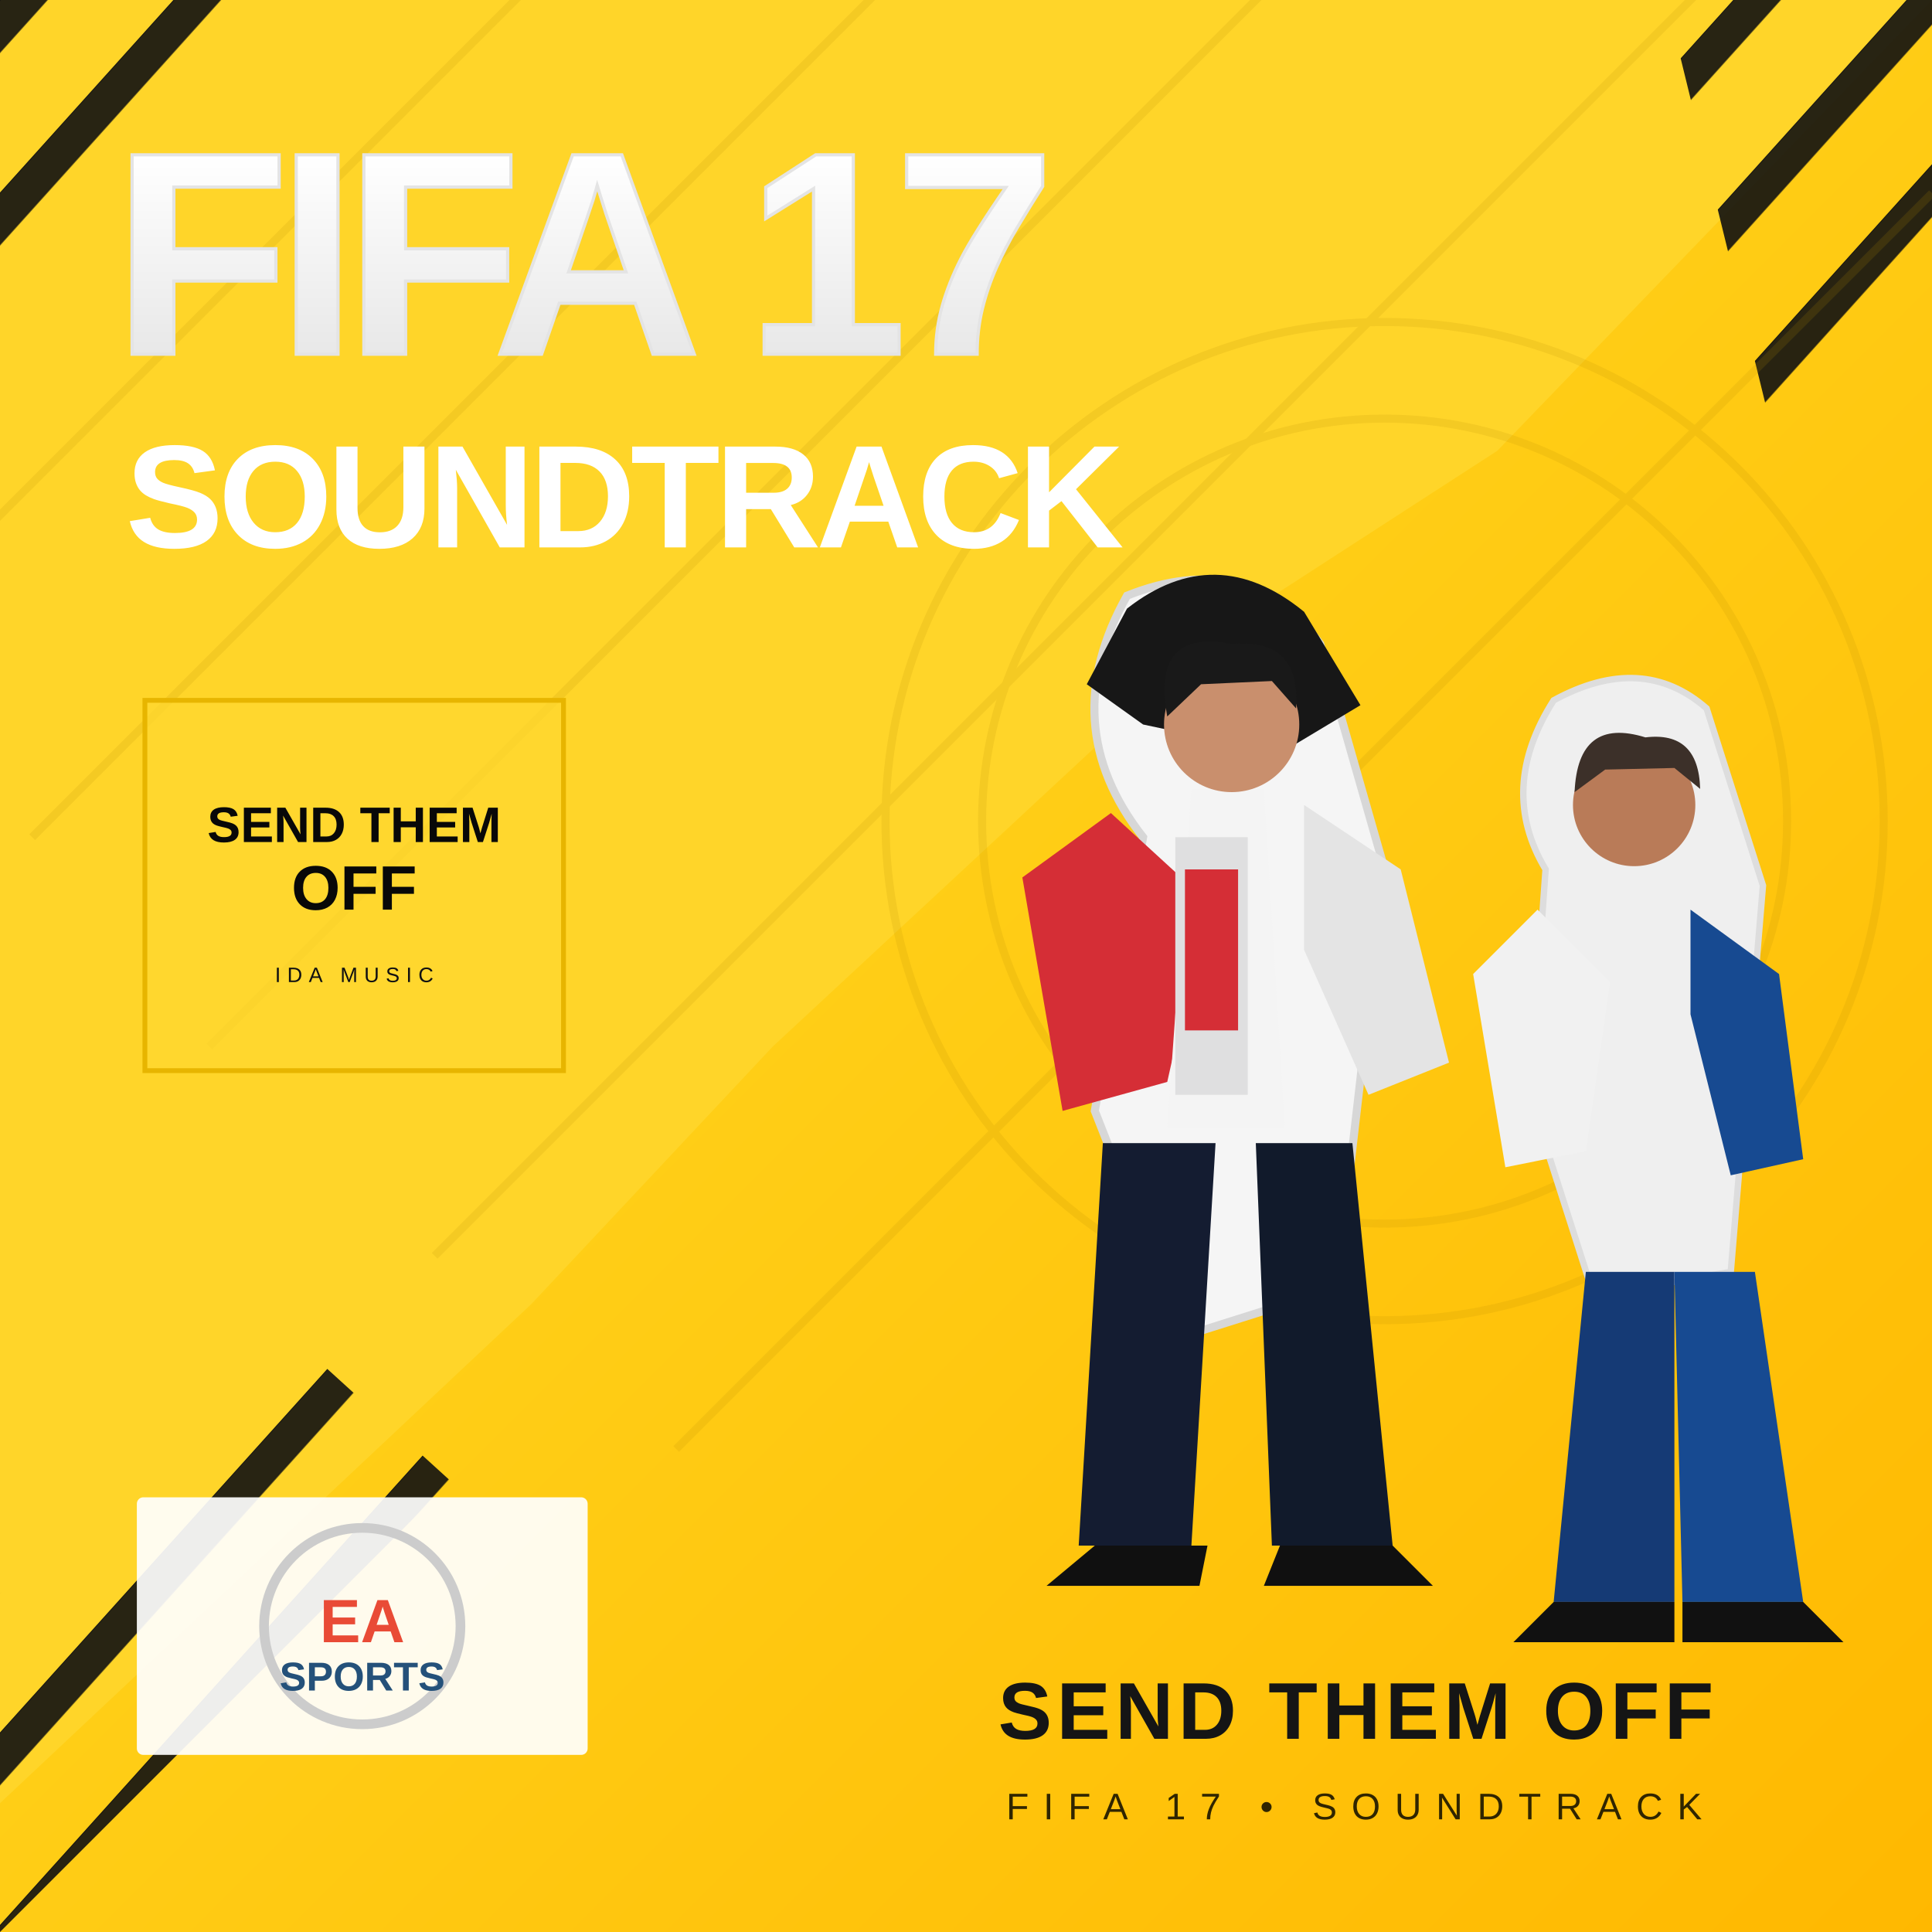
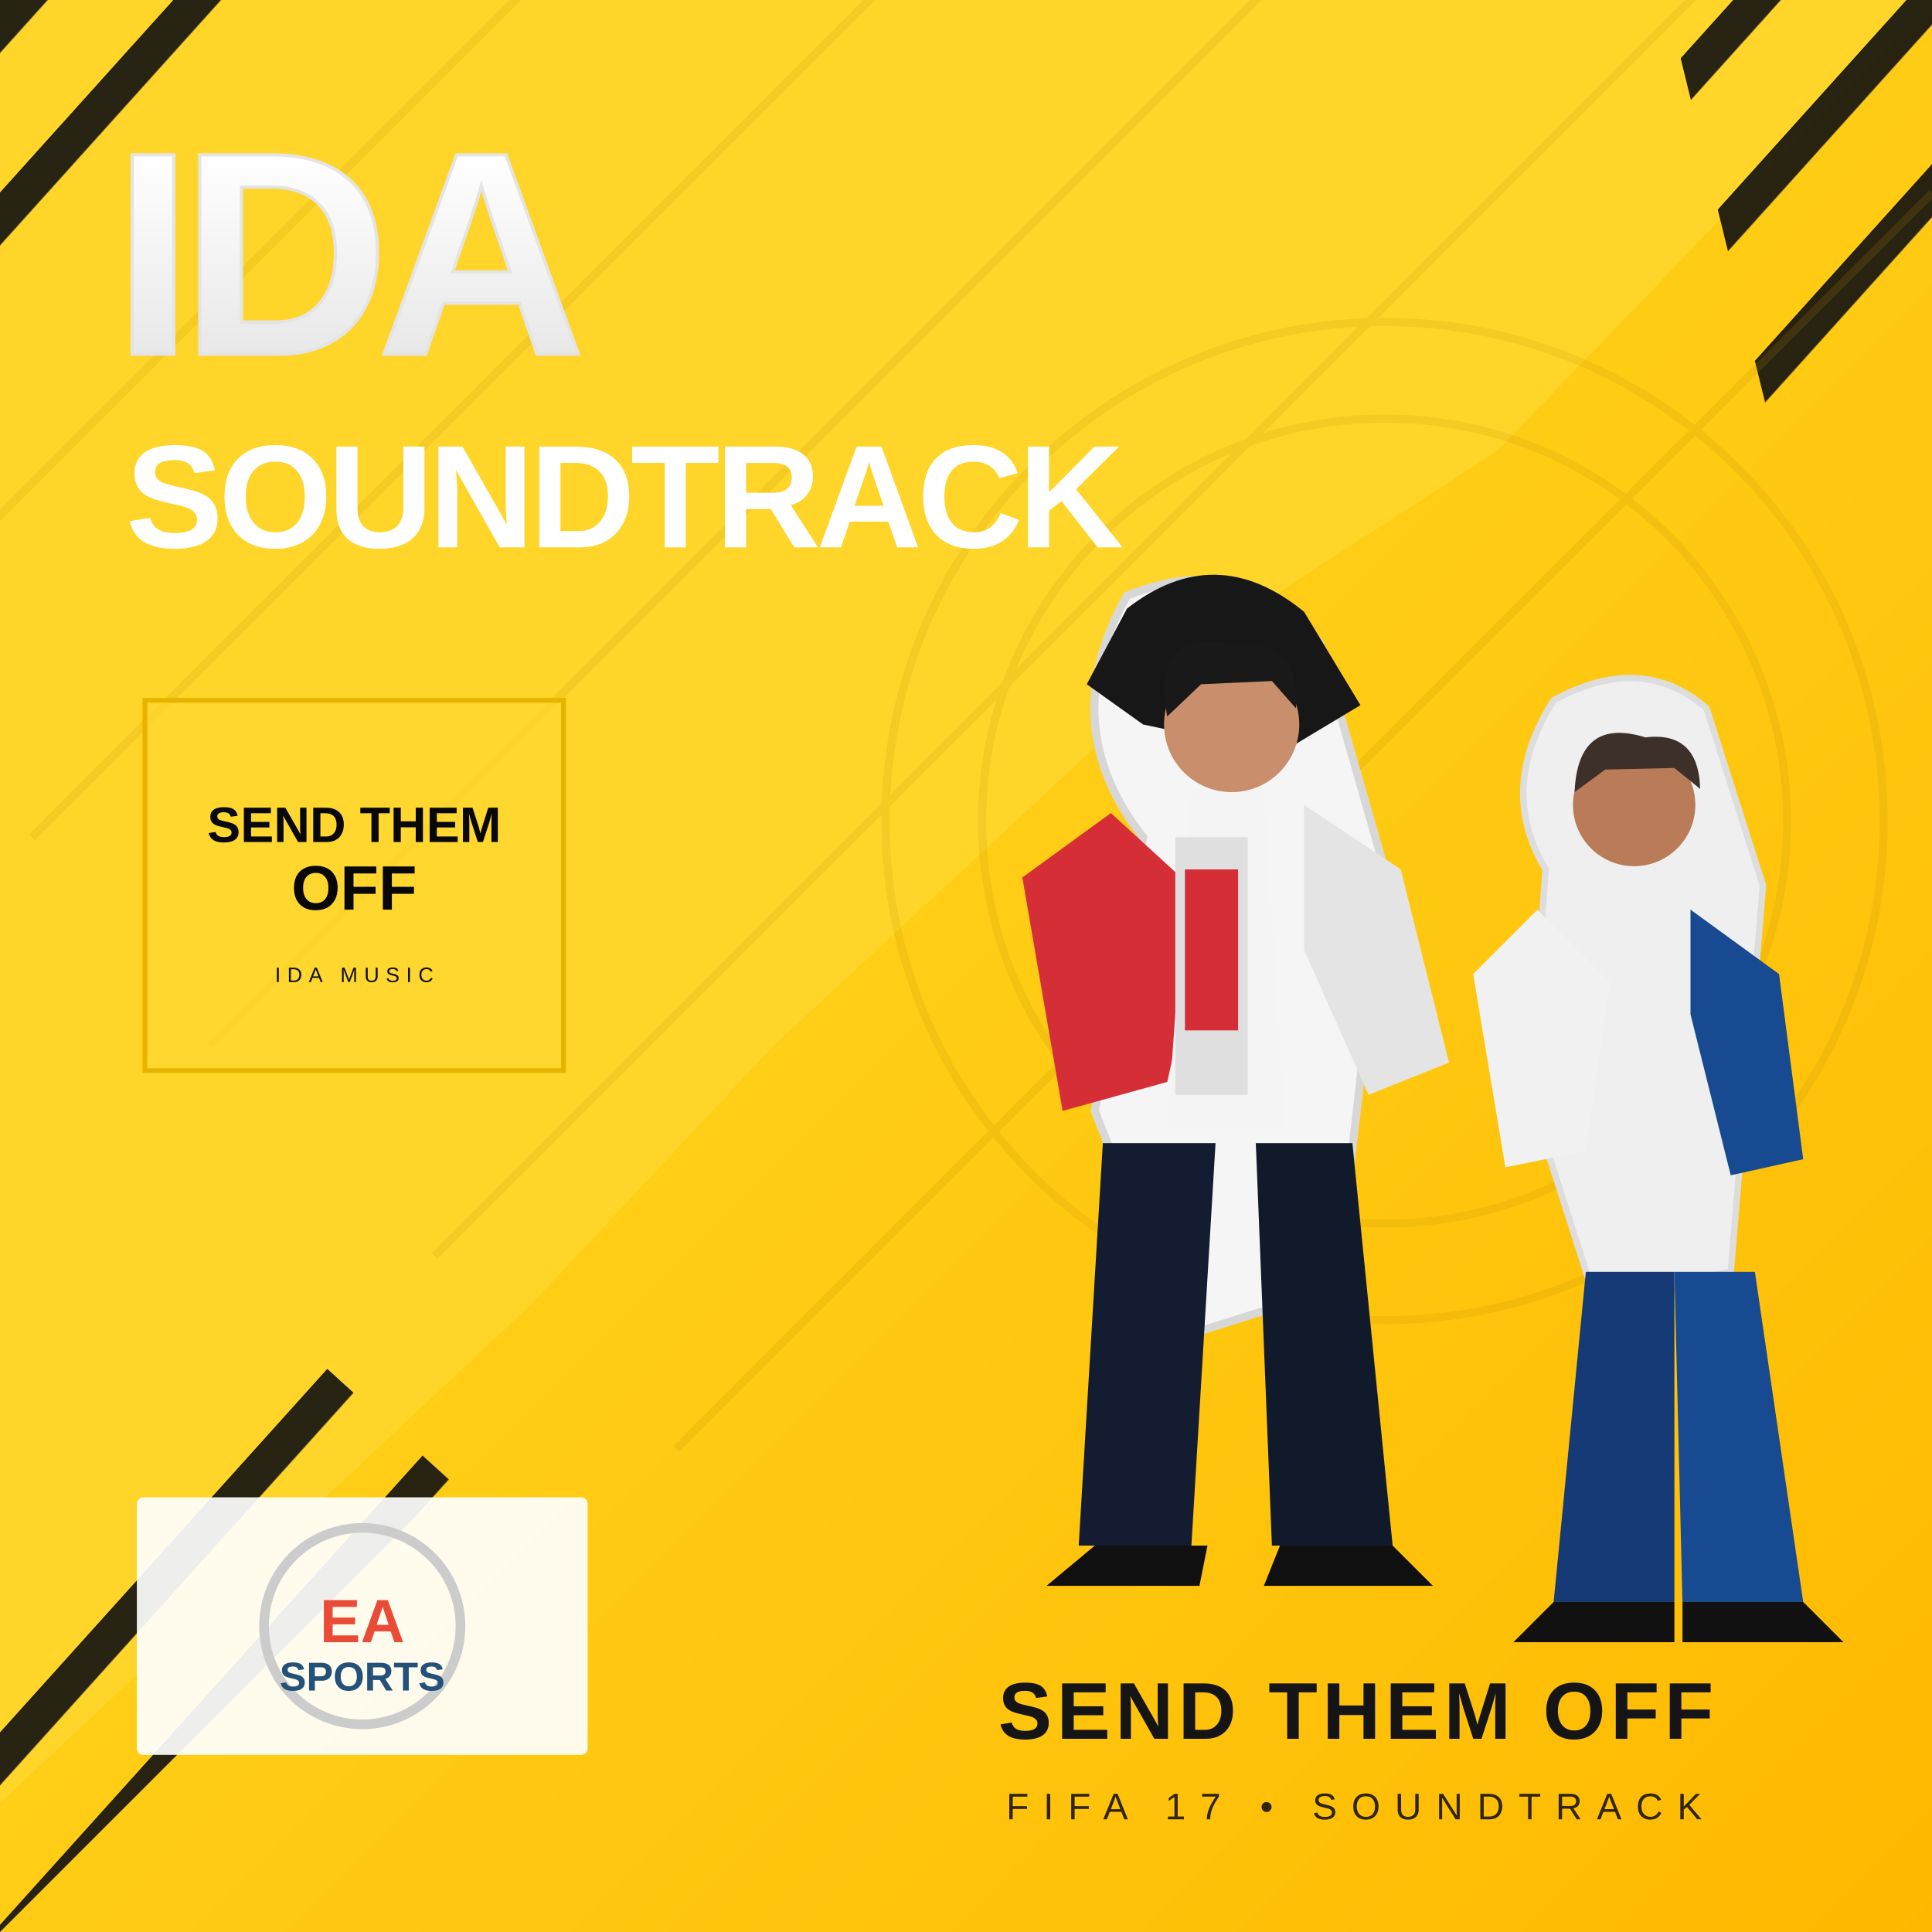
<svg xmlns="http://www.w3.org/2000/svg" width="1200" height="1200" viewBox="0 0 1200 1200">
  <defs>
    <linearGradient id="bg" x2="1" y2="1">
      <stop stop-color="#ffe12a" />
      <stop offset="1" stop-color="#ffb800" />
    </linearGradient>
    <pattern id="lines" width="80" height="80" patternUnits="userSpaceOnUse" patternTransform="rotate(42)">
      <rect width="22" height="80" fill="#111" opacity=".9" />
    </pattern>
    <linearGradient id="white" x2="0" y2="1">
      <stop stop-color="#fff" />
      <stop offset="1" stop-color="#e8e8e8" />
    </linearGradient>
  </defs>
  <rect width="1200" height="1200" fill="url(#bg)" />
  <path d="M0 0H1200L930 280 760 390 480 650 330 810 0 1120Z" fill="#ffd529" />
  <path d="M0 0H165L0 190ZM1035 0H1200V180L1100 265ZM0 990L170 820 280 920 0 1200Z" fill="url(#lines)" />
  <g opacity=".16" stroke="#b98b00" stroke-width="5" fill="none">
    <path d="M-60 380L680-360M20 520L820-280M130 650L950-170M270 780L1080-30M420 900L1200 120" />
    <circle cx="860" cy="510" r="310" />
    <circle cx="860" cy="510" r="250" />
  </g>
-   <text x="70" y="220" fill="url(#white)" stroke="#e4e4e4" stroke-width="2" font-family="Arial,sans-serif" font-size="180" font-weight="900" letter-spacing="-8">FIFA 17</text>
+   <text x="70" y="220" fill="url(#white)" stroke="#e4e4e4" stroke-width="2" font-family="Arial,sans-serif" font-size="180" font-weight="900" letter-spacing="-8">IDA</text>
  <text x="78" y="340" fill="#fff" font-family="Arial,sans-serif" font-size="91" font-weight="900" letter-spacing="-3">SOUNDTRACK</text>
  <g transform="translate(90 435)">
    <rect width="260" height="230" fill="#ffd930" opacity=".7" />
    <path d="M0 0H260V230H0Z" fill="none" stroke="#e7b500" stroke-width="3" />
    <text x="130" y="88" fill="#080808" font-family="Arial,sans-serif" font-size="31" font-weight="900" text-anchor="middle">SEND THEM</text>
    <text x="130" y="130" fill="#080808" font-family="Arial,sans-serif" font-size="39" font-weight="900" text-anchor="middle">OFF</text>
    <text x="130" y="175" fill="#111" font-family="Arial,sans-serif" font-size="13" letter-spacing="4" text-anchor="middle">IDA MUSIC</text>
  </g>
  <g transform="translate(620 360)">
    <path d="M90 160Q35 90 80 10Q155-20 200 40L240 180 210 440 115 470 60 330Z" fill="#f5f5f5" stroke="#d7d7d7" stroke-width="5" />
    <path d="M80 18Q135-25 190 20L225 78 175 108 90 90 55 65Z" fill="#171717" />
    <path d="M70 145L15 185 40 330 105 312 130 200Z" fill="#d52e36" />
    <path d="M190 140L250 180 280 300 230 320 190 230Z" fill="#e4e4e4" />
    <path d="M120 130L165 130 178 340 105 340Z" fill="#f4f4f4" />
    <circle cx="145" cy="90" r="42" fill="#c98f6d" />
    <path d="M105 85Q95 30 145 40Q188 36 185 80L170 63 126 65Z" fill="#191919" />
    <path d="M65 350L135 350 120 600 50 600Z" fill="#141c31" />
    <path d="M160 350L220 350 245 600 170 600Z" fill="#111a2b" />
    <path d="M60 600L130 600 125 625 30 625Z" fill="#101010" />
    <path d="M175 600L245 600 270 625 165 625Z" fill="#101010" />
    <path d="M110 160L155 160 155 320 110 320Z" fill="#dfdfe0" />
    <path d="M116 180L149 180 149 280 116 280Z" fill="#d52e36" />
  </g>
  <g transform="translate(920 420)">
    <path d="M40 120Q10 70 45 15Q100-15 140 20L175 130 155 370 70 385 30 260Z" fill="#efefef" stroke="#ddd" stroke-width="4" />
    <circle cx="95" cy="80" r="38" fill="#b97b58" />
    <path d="M58 72Q60 25 102 38Q135 34 136 70L120 57 77 58Z" fill="#3c3029" />
    <path d="M35 145L-5 185 15 305 65 295 80 190Z" fill="#f1f1f1" />
    <path d="M130 145L185 185 200 300 155 310 130 210Z" fill="#174a91" />
    <path d="M65 370H120L120 575H45Z" fill="#153a75" />
    <path d="M120 370H170L200 575H125Z" fill="#174a91" />
    <path d="M45 575H120L120 600H20Z" fill="#111" />
    <path d="M125 575H200L225 600H125Z" fill="#111" />
  </g>
  <g transform="translate(85 930)">
    <rect width="280" height="160" rx="4" fill="#fff" opacity=".92" />
    <circle cx="140" cy="80" r="61" fill="none" stroke="#ccc" stroke-width="6" />
    <text x="140" y="90" fill="#e94b36" font-family="Arial,sans-serif" font-size="38" font-weight="900" text-anchor="middle">EA</text>
    <text x="140" y="120" fill="#24517a" font-family="Arial,sans-serif" font-size="25" font-weight="900" text-anchor="middle">SPORTS</text>
  </g>
  <text x="620" y="1080" fill="#151515" font-family="Arial,sans-serif" font-size="50" font-weight="900" letter-spacing="3">SEND THEM OFF</text>
  <text x="625" y="1130" fill="#302500" font-family="Arial,sans-serif" font-size="23" letter-spacing="9">FIFA 17 • SOUNDTRACK</text>
</svg>
